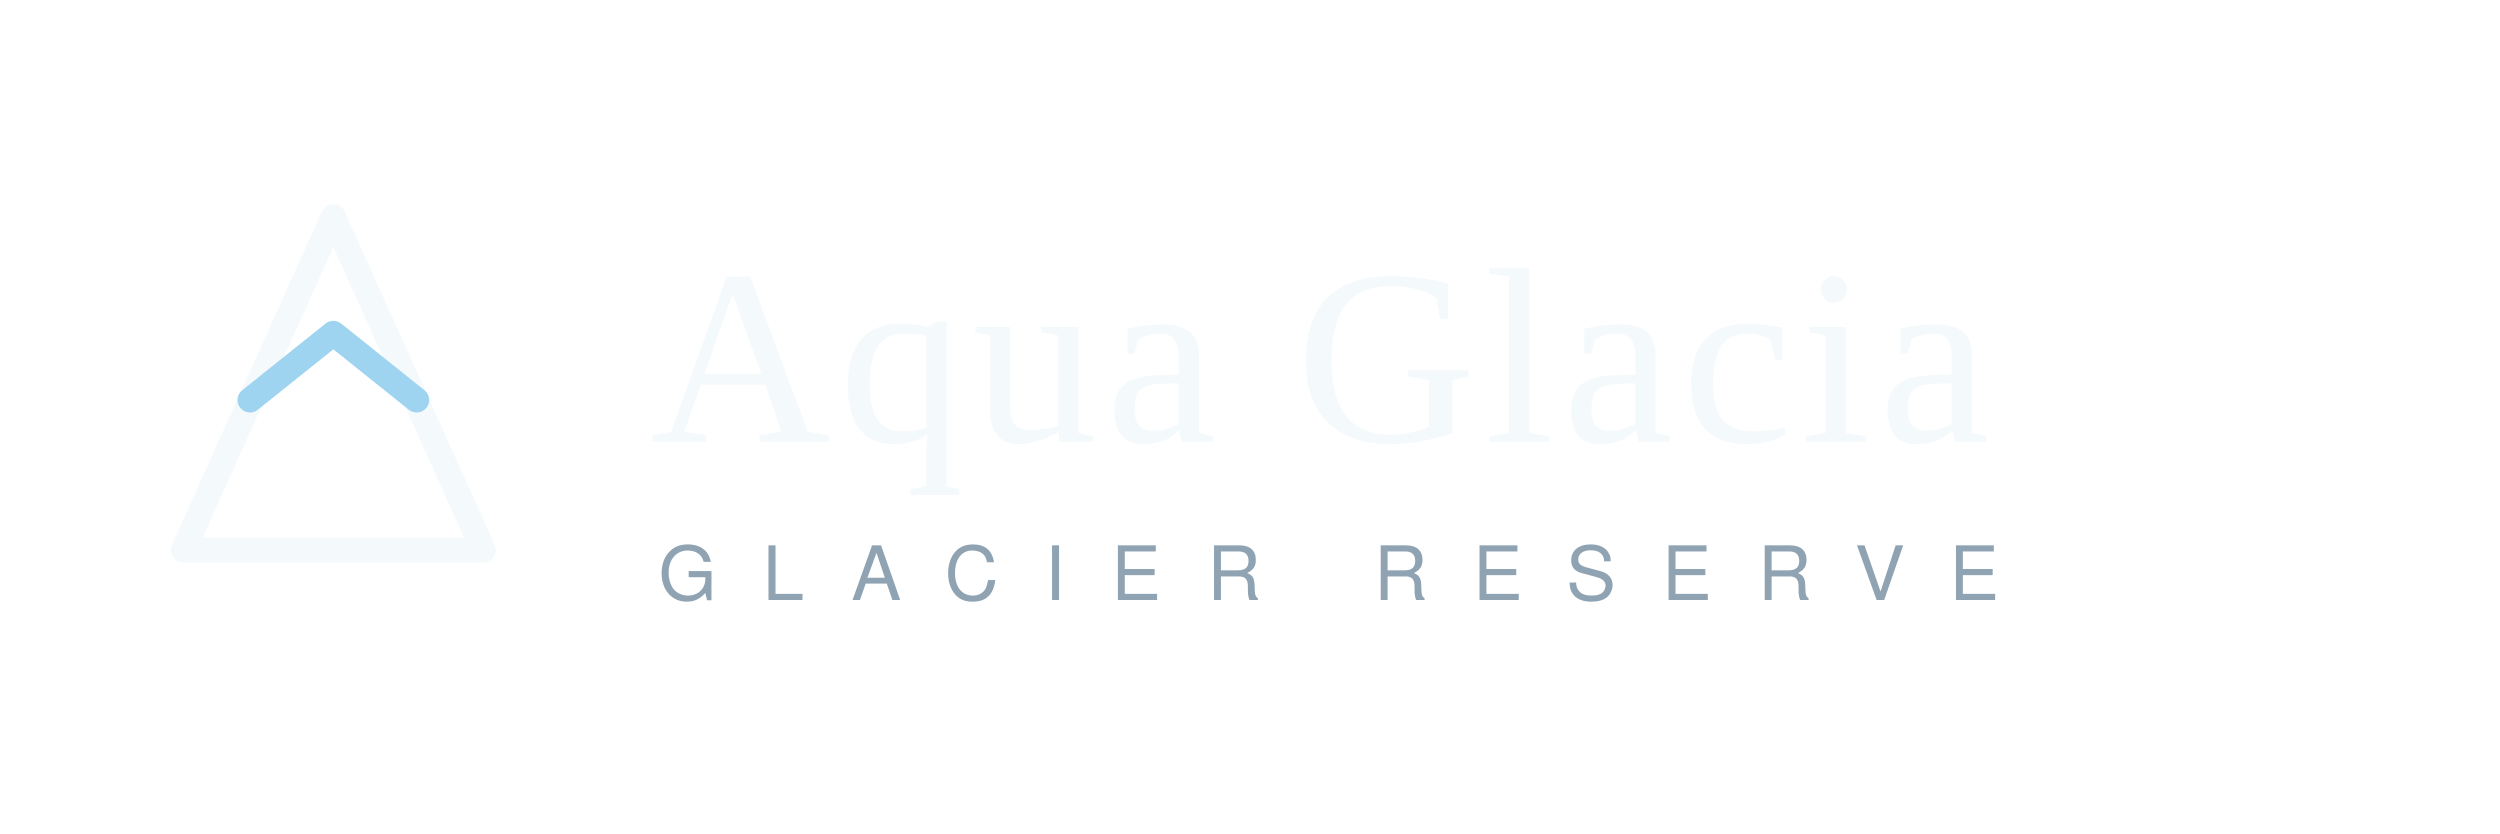
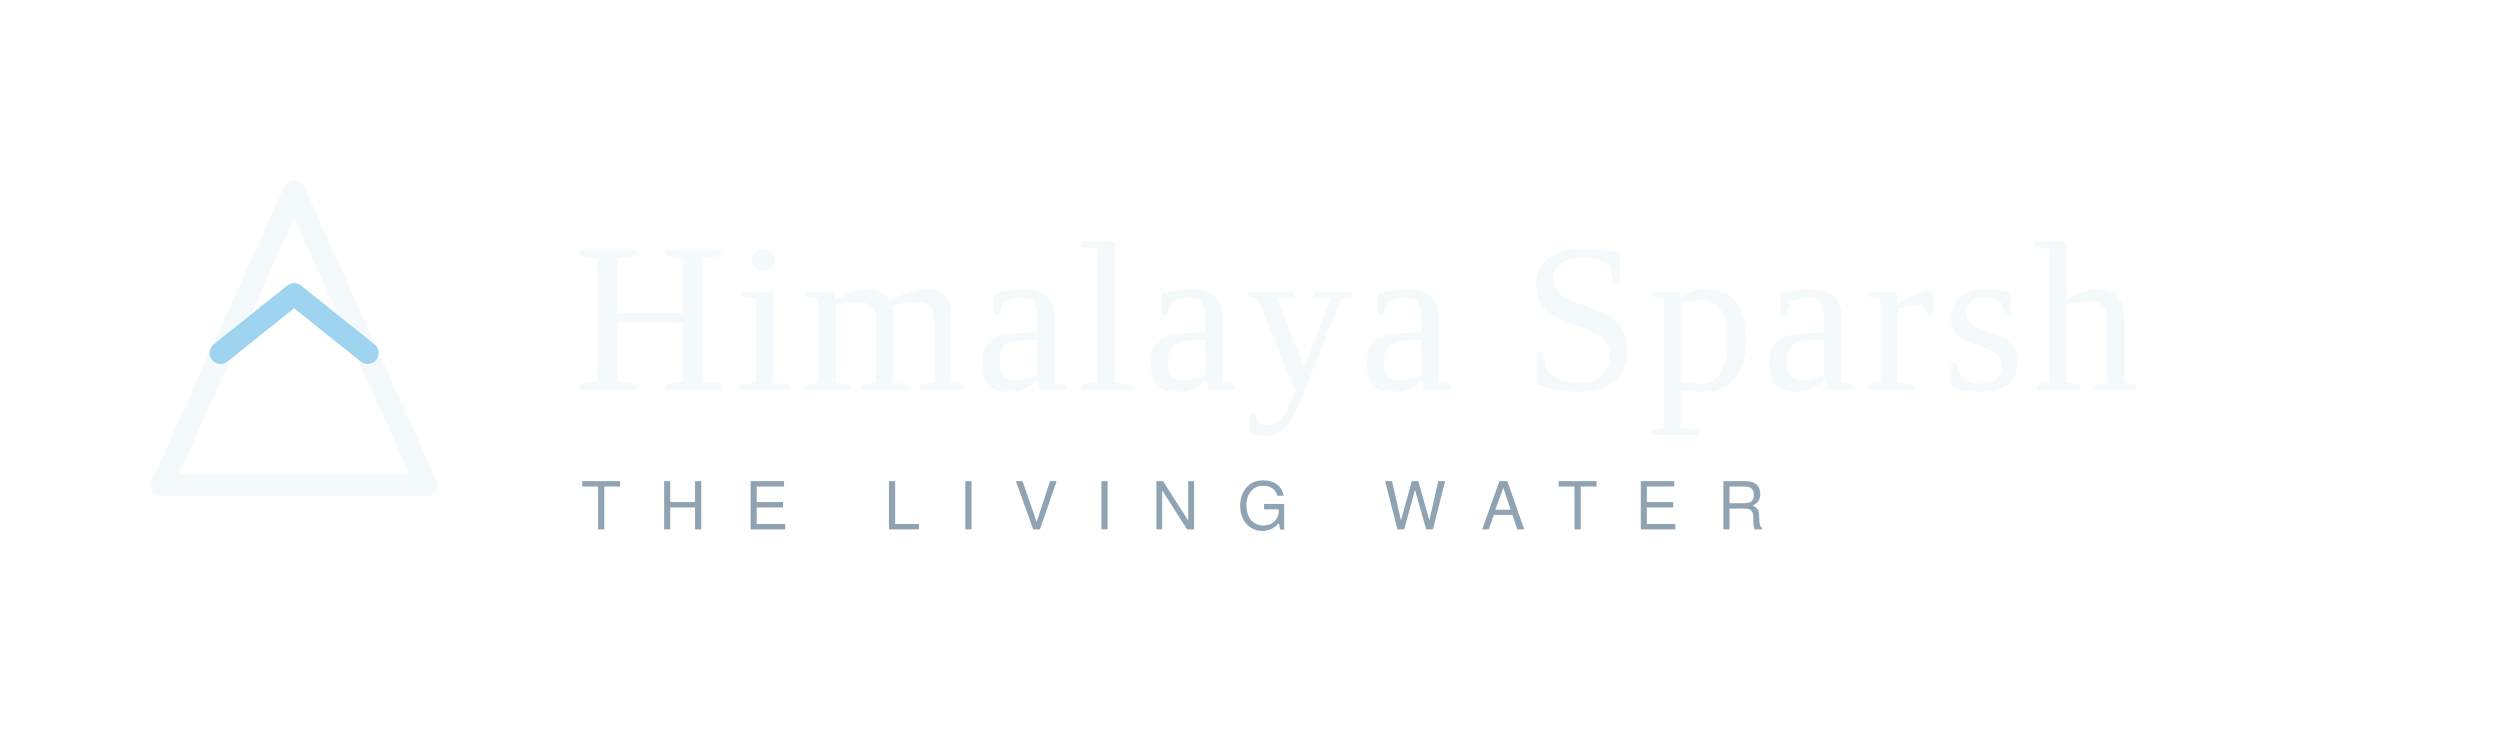
- <svg xmlns="http://www.w3.org/2000/svg" viewBox="0 0 300 100" role="img" aria-label="Aqua Glacia">
+ <svg xmlns="http://www.w3.org/2000/svg" viewBox="0 0 340 100" role="img" aria-label="Himalaya Sparsh">
  <g fill="none" stroke="#F4F9FC" stroke-width="3" stroke-linecap="round" stroke-linejoin="round">
    <path d="M22 66 L40 26 L58 66 Z" />
    <path d="M30 48 L40 40 L50 48" stroke="#9FD4F0" />
  </g>
-   <text x="78" y="53" font-family="Georgia, 'Times New Roman', serif" font-size="30" letter-spacing="1" fill="#F4F9FC">Aqua Glacia</text>
-   <text x="79" y="72" font-family="Helvetica, Arial, sans-serif" font-size="9" letter-spacing="5.5" fill="#8FA3B3">GLACIER RESERVE</text>
+   <text x="78" y="53" font-family="Georgia, 'Times New Roman', serif" font-size="29" letter-spacing="1" fill="#F4F9FC">Himalaya Sparsh</text>
+   <text x="79" y="72" font-family="Helvetica, Arial, sans-serif" font-size="9" letter-spacing="5.2" fill="#8FA3B3">THE LIVING WATER</text>
</svg>
